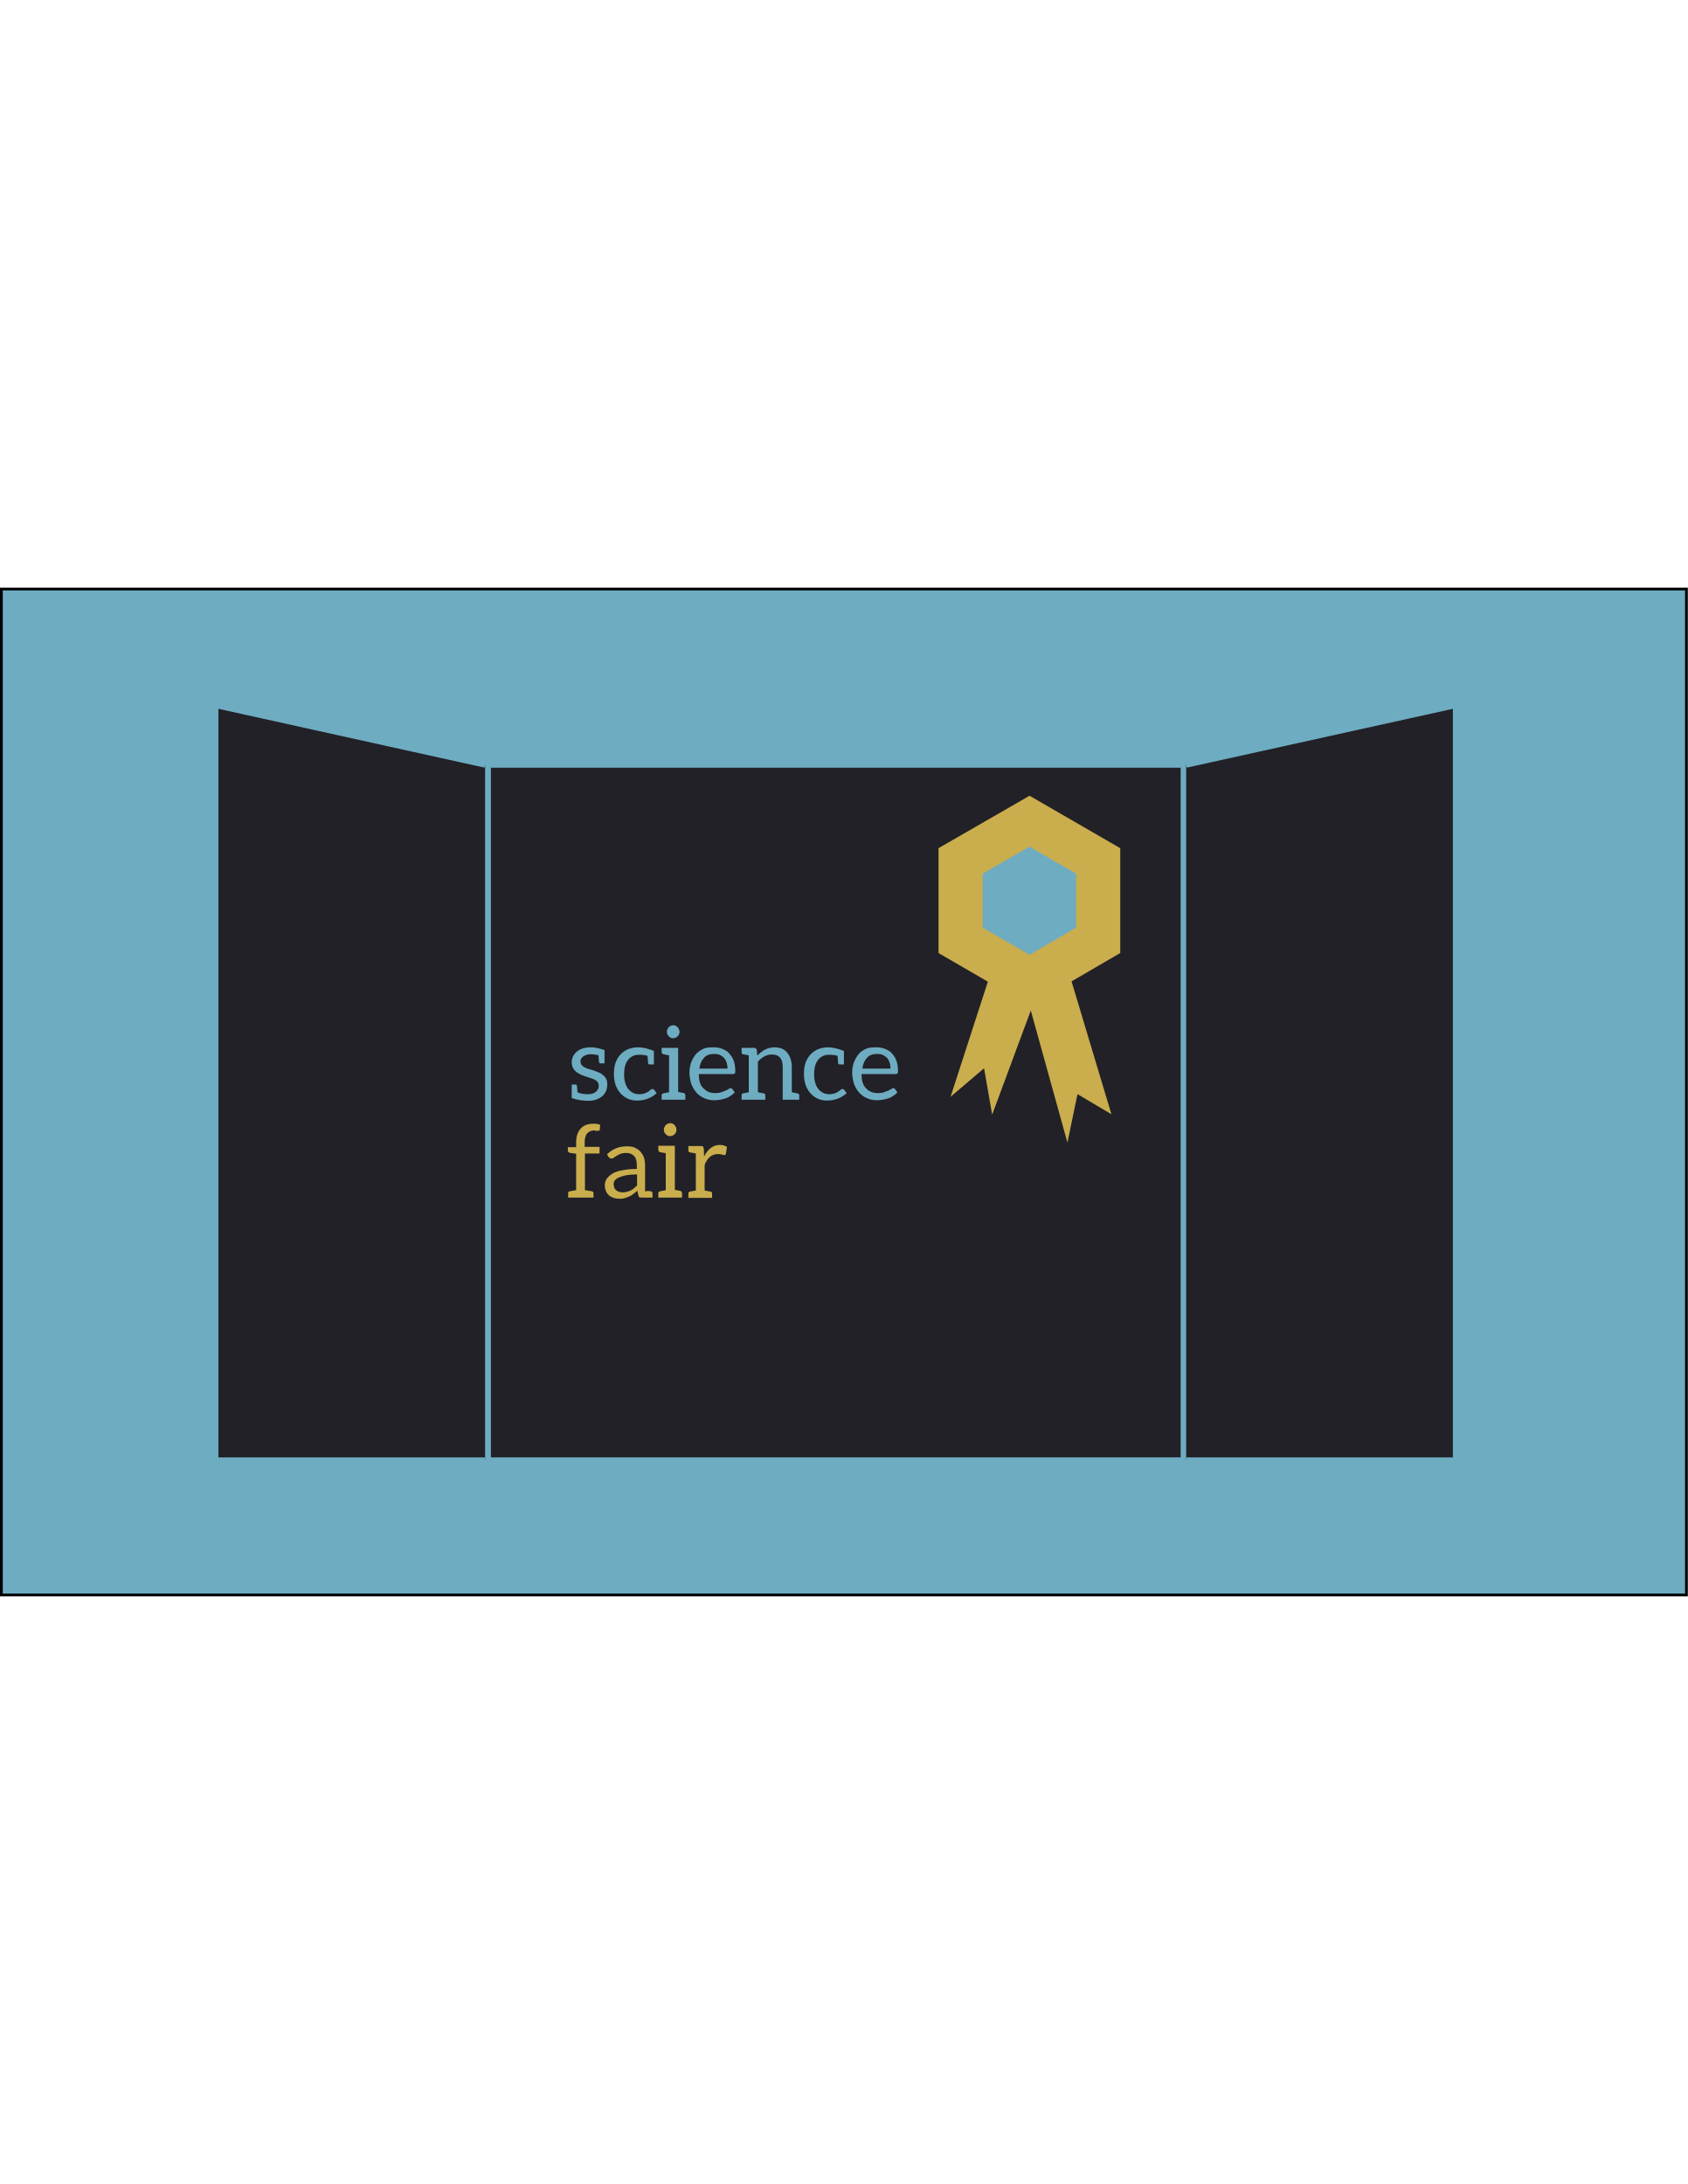
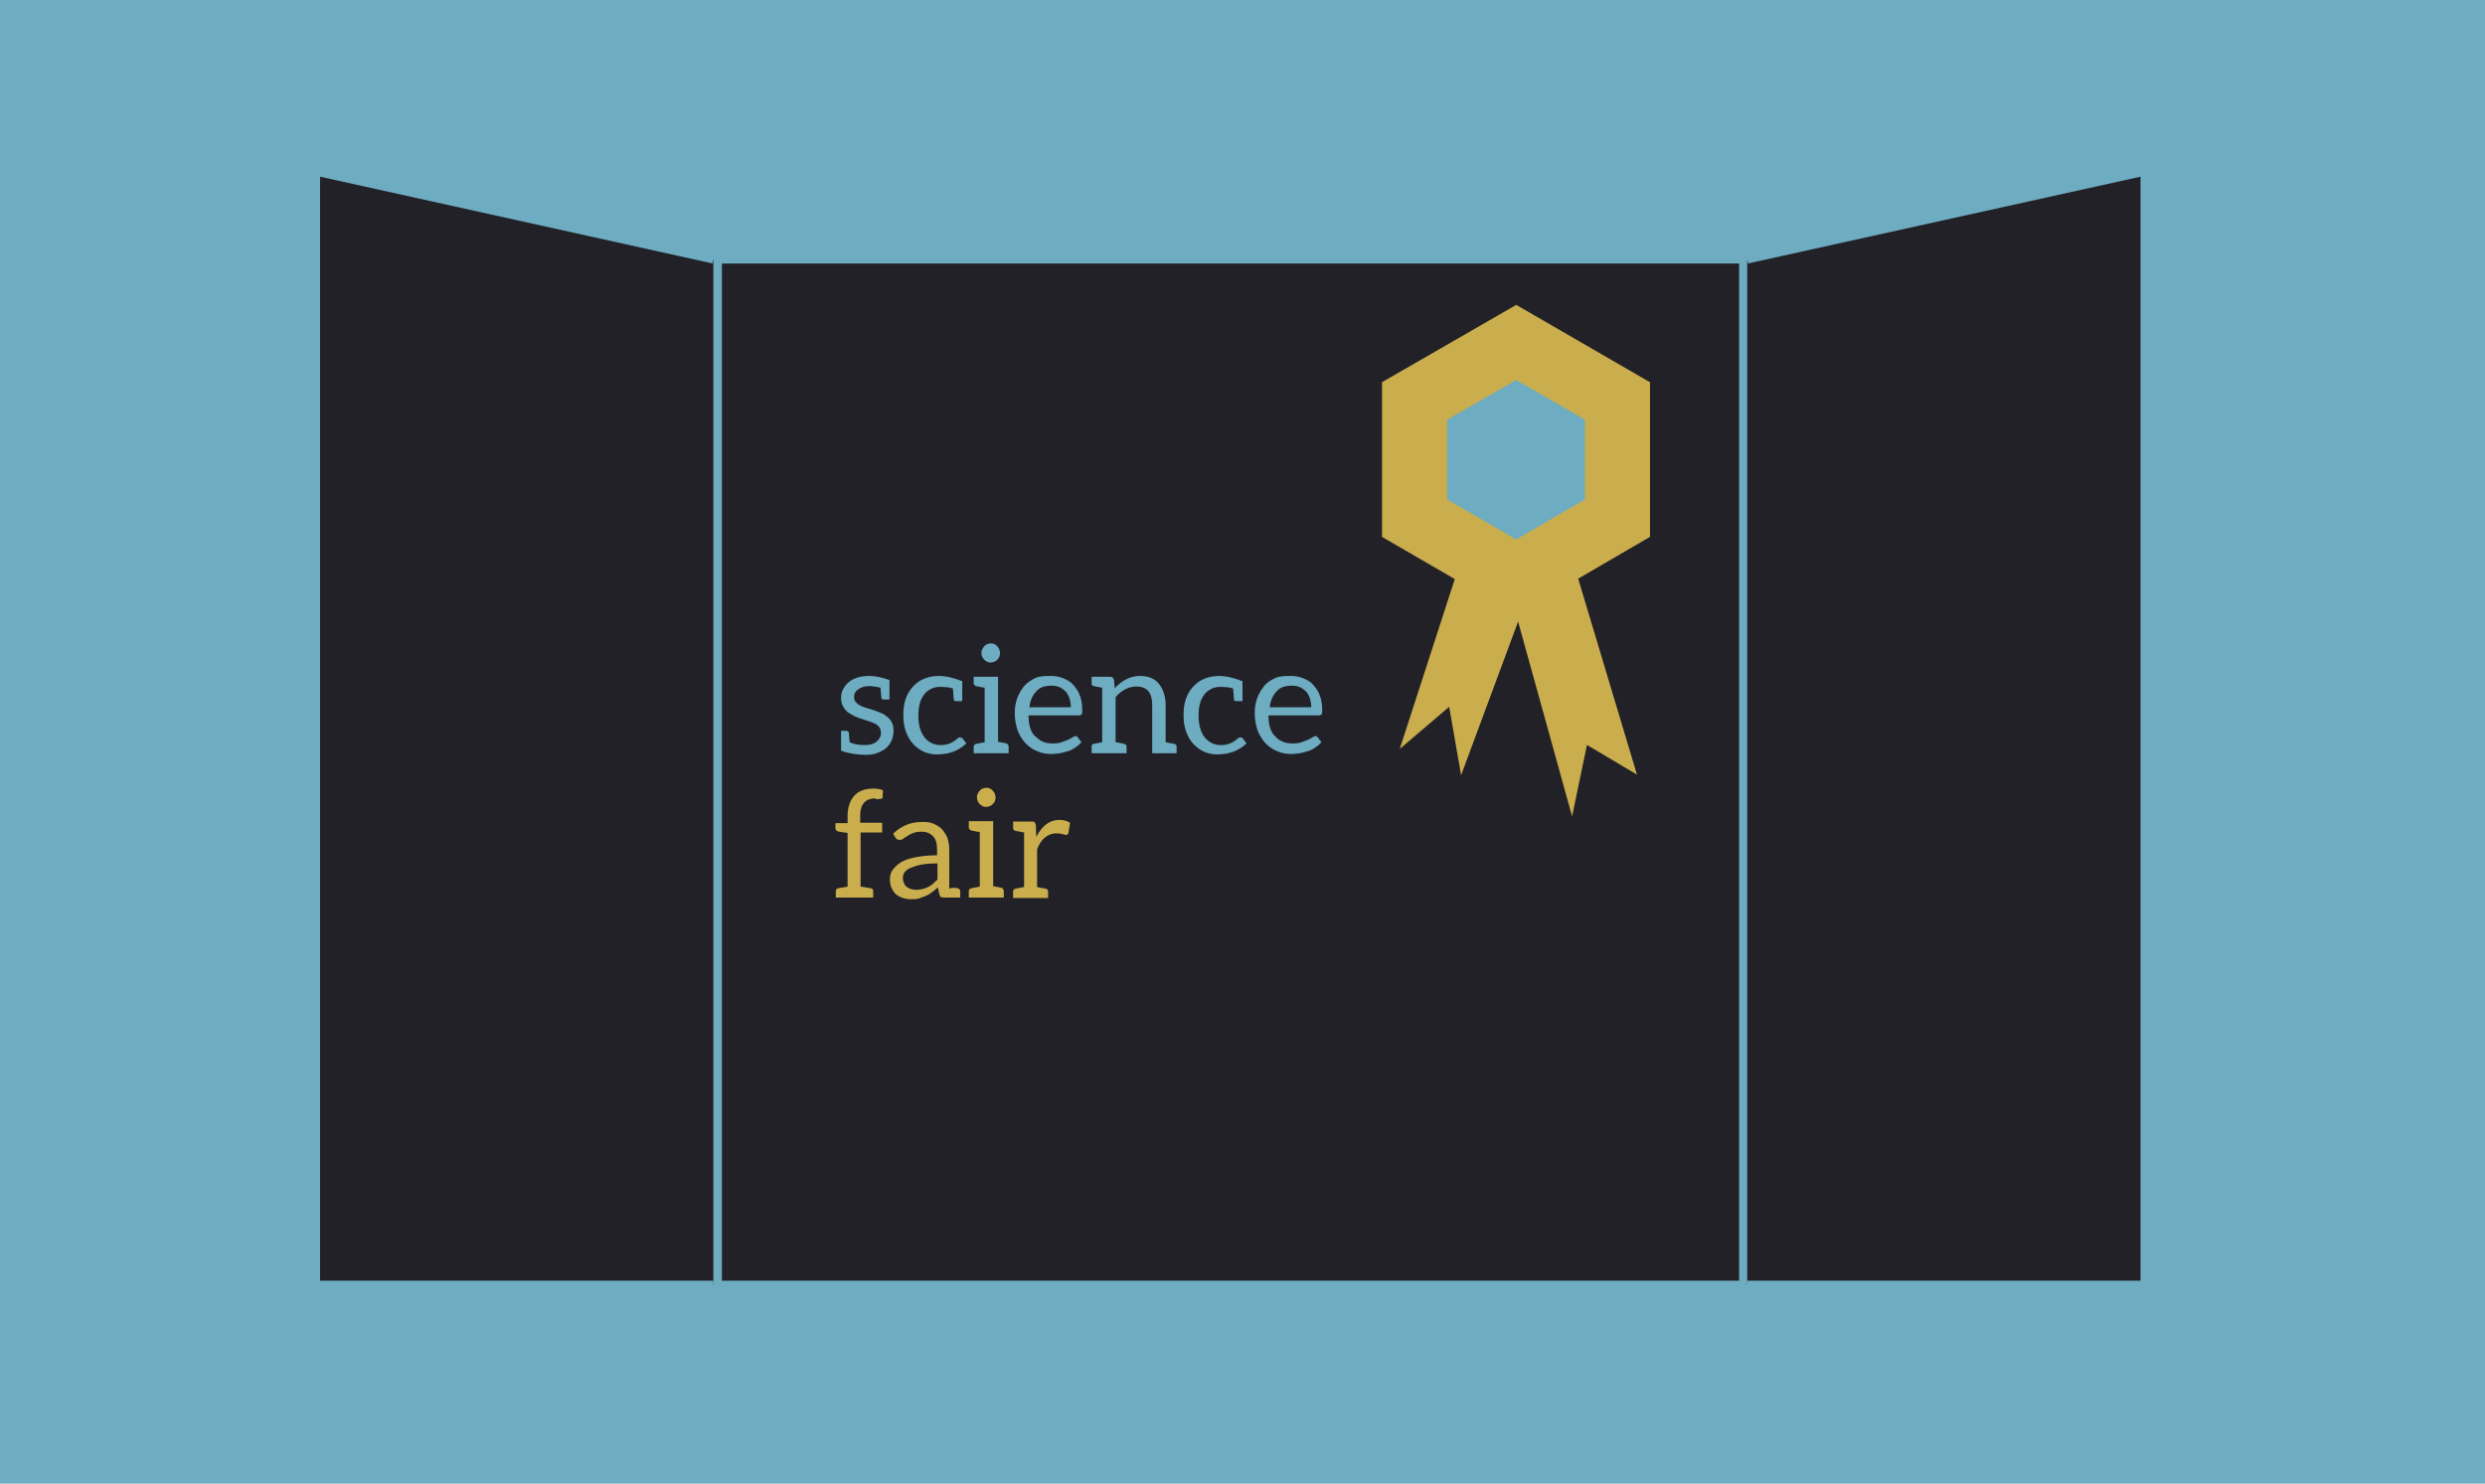
- <svg xmlns="http://www.w3.org/2000/svg" version="1.1" id="Layer_1" x="0px" y="0px" viewBox="0 0 612 792" enable-background="new 0 0 612 792" xml:space="preserve">
+ <svg xmlns="http://www.w3.org/2000/svg" version="1.1" id="Layer_1" x="0px" y="0px" viewBox="0.5 213.6 611 364.8" enable-background="new 0.5 213.6 611 364.8" xml:space="preserve">
  <g id="bg">
-     <rect x="0.5" y="213.6" fill="#6EACC1" stroke="#000000" stroke-miterlimit="10" width="611" height="364.8" />
+     <rect x="0.5" y="213.6" fill="#6EACC1" width="611" height="364.8" />
  </g>
  <g id="board">
    <g>
      <g>
        <rect x="177" y="277.4" fill="#212127" stroke="#6EACC1" stroke-width="2" stroke-miterlimit="10" width="252.1" height="252.1" />
        <polyline fill="#212127" stroke="#6EACC1" stroke-width="2" stroke-miterlimit="10" points="175.9,529.5 78.2,529.5 78.2,255.8      175.9,277.4    " />
        <polyline fill="#212127" stroke="#6EACC1" stroke-width="2" stroke-miterlimit="10" points="430.1,529.5 527.8,529.5      527.8,255.8 430.1,277.4    " />
      </g>
    </g>
  </g>
  <g id="rosette">
    <g id="ribbons">
	</g>
    <g>
      <polygon fill="#CAAD4D" stroke="#CAAD4D" stroke-width="2" stroke-miterlimit="10" points="361.7,348.4 346.7,394.7 357.5,385.5     360.1,400.4 373.9,363.2 386.9,410.1 390,395.2 401.3,401.9 386.3,351.9   " />
      <polygon fill="#6EACC1" stroke="#CAAD4D" stroke-width="16" stroke-miterlimit="10" points="348.3,312.2 373.3,297.8 398.2,312.2     398.2,341 373.3,355.5 348.3,341   " />
    </g>
  </g>
  <g id="text">
    <g>
      <g enable-background="new    ">
        <path fill="#6EACC1" d="M214.3,379.8c1.3,0,2.9,0.3,4.9,1v1.3v3.5h-1.4c-0.4,0-0.6-0.1-0.6-0.5c0-0.1-0.1-0.9-0.2-2.4     c-1.1-0.3-2.1-0.4-2.9-0.4h0c-1,0-1.9,0.3-2.6,0.8c-0.7,0.5-1,1.1-1,1.7c0,0.6,0.1,1.1,0.4,1.4c0.5,0.6,1.2,1,2.1,1.3     c0.9,0.3,1.7,0.5,2.3,0.7l1.8,0.7c0.6,0.2,1.1,0.6,1.6,1c1,0.8,1.5,1.9,1.5,3.3c0,1.8-0.6,3.2-1.8,4.3c-1.3,1.1-3,1.7-5,1.7     s-4.1-0.3-6.1-1v-4.9h1.3c0.3,0,0.5,0.1,0.6,0.4c0,0.1,0.1,0.9,0.2,2.4c1,0.5,2.3,0.7,3.8,0.7c1.2,0,2.2-0.3,2.9-0.9     c0.6-0.6,1-1.2,1-1.9c0-0.7-0.1-1.2-0.4-1.6s-0.7-0.7-1.1-0.9s-1-0.4-1.6-0.6c-1.6-0.5-2.8-0.9-3.4-1.2s-1.2-0.7-1.7-1     c-1-0.9-1.6-2-1.6-3.5c0-1.5,0.6-2.7,1.8-3.8C210.4,380.3,212.1,379.8,214.3,379.8L214.3,379.8z" />
        <path fill="#6EACC1" d="M230.9,399.1c-2.4,0-4.3-0.9-5.9-2.6c-1.6-1.8-2.4-4.1-2.4-7.1c0-2.9,0.7-5.1,2.3-6.9     c1.6-1.8,3.8-2.7,6.6-2.7c1.4,0,3.3,0.4,5.6,1.3v4.9h-1.5c-0.4,0-0.6-0.1-0.6-0.5c0-0.1-0.1-0.6-0.1-1.4     c-0.1-0.8-0.1-1.2-0.1-1.2c-0.6-0.2-1-0.3-1.3-0.3c-0.7-0.1-1.4-0.1-2.1-0.1c-0.7,0-1.4,0.2-2,0.5s-1.3,0.8-1.7,1.4     c-1,1.3-1.4,3-1.4,5.2c0,2.2,0.5,4,1.5,5.3c1,1.2,2.3,1.9,4,1.9c1.6,0,2.9-0.5,4.1-1.6c0.2-0.2,0.5-0.3,0.7-0.3s0.4,0.1,0.6,0.3     l0.9,1.2C236.3,398.1,234,399.1,230.9,399.1z" />
        <path fill="#6EACC1" d="M248.5,397.2v1.6h-8.6v-1.6c0-0.3,0.2-0.6,0.6-0.7s2.1-0.4,2.1-0.4v-13.4c0,0-1.8-0.3-2.1-0.4     c-0.3-0.1-0.6-0.4-0.6-0.7v-1.6h6v16c0,0,1.8,0.3,2.1,0.4S248.5,396.9,248.5,397.2z M242,375.1c-0.1-0.3-0.2-0.6-0.2-0.9     s0-0.6,0.2-0.9c0.1-0.3,0.3-0.6,0.5-0.8s0.4-0.4,0.7-0.5c0.3-0.1,0.6-0.2,0.9-0.2c0.3,0,0.6,0,0.9,0.2c0.3,0.1,0.5,0.3,0.7,0.5     s0.4,0.5,0.5,0.8c0.1,0.3,0.2,0.6,0.2,0.9s-0.1,0.6-0.2,0.9c-0.1,0.3-0.3,0.5-0.5,0.7c-0.2,0.2-0.4,0.4-0.7,0.5     c-0.3,0.1-0.6,0.2-0.9,0.2c-0.3,0-0.6,0-0.9-0.2c-0.3-0.1-0.5-0.3-0.7-0.5C242.3,375.6,242.2,375.4,242,375.1z" />
        <path fill="#6EACC1" d="M258.9,379.8c1.1,0,2.1,0.2,3.1,0.6c1,0.4,1.8,0.9,2.4,1.6s1.3,1.6,1.6,2.6c0.4,1,0.6,2.2,0.6,3.6     c0,0.5,0,0.9-0.1,1c-0.1,0.1-0.4,0.3-0.7,0.3h-12.4c0,1.2,0.1,2.2,0.4,3.1s0.7,1.6,1.3,2.1s1.1,1,1.9,1.3     c0.7,0.3,1.5,0.4,2.4,0.4c0.8,0,1.6-0.1,2.1-0.3c0.6-0.2,1.1-0.4,1.6-0.6s0.8-0.4,1.1-0.6s0.5-0.3,0.7-0.3c0.3,0,0.5,0.1,0.6,0.3     l0.9,1.2c-0.4,0.5-0.9,0.9-1.5,1.3c-0.6,0.4-1.1,0.7-1.8,0.9c-0.7,0.2-1.3,0.4-2,0.5c-0.7,0.1-1.4,0.2-2,0.2     c-1.3,0-2.5-0.2-3.6-0.7c-1.1-0.4-2-1.1-2.9-2c-0.8-0.9-1.4-1.9-1.9-3.1c-0.4-1.3-0.7-2.7-0.7-4.3c0-1.3,0.2-2.5,0.6-3.6     c0.4-1.1,1-2.1,1.7-3c0.7-0.8,1.7-1.5,2.8-2S257.6,379.8,258.9,379.8L258.9,379.8z M259,382.2c-1.6,0-2.9,0.4-3.7,1.4     c-0.9,0.9-1.5,2.2-1.7,3.9h10.2c0-0.7-0.1-1.4-0.3-2.1c-0.2-0.6-0.5-1.2-0.9-1.7c-0.4-0.4-0.9-0.8-1.5-1.1S259.7,382.2,259,382.2     L259,382.2z" />
        <path fill="#6EACC1" d="M274.6,382.8c1.9-2,3.9-3,6.2-3c2,0,3.6,0.6,4.7,2c1,1.3,1.6,3,1.6,5.1v9.2c1.2,0.2,1.9,0.4,2.1,0.4     c0.4,0.1,0.6,0.3,0.6,0.7v1.6h-6v-11.9c0-3-1.3-4.5-3.9-4.5c-1.9,0-3.6,0.9-5.1,2.6v11.1c0.1,0,0.8,0.1,2.1,0.4     c0.4,0.1,0.6,0.3,0.6,0.7v1.6h-8.6v-1.6c0-0.4,0.1-0.6,0.5-0.7l2.1-0.4v-13.4c-1.2-0.2-1.9-0.4-2.1-0.4c-0.4-0.1-0.5-0.3-0.5-0.7     v-1.6h2.7h1.9c0.4,0,0.7,0.2,0.9,0.7L274.6,382.8L274.6,382.8z" />
        <path fill="#6EACC1" d="M299.8,399.1c-2.4,0-4.3-0.9-5.9-2.6c-1.6-1.8-2.4-4.1-2.4-7.1c0-2.9,0.7-5.1,2.3-6.9     c1.6-1.8,3.8-2.7,6.6-2.7c1.4,0,3.3,0.4,5.6,1.3v4.9h-1.5c-0.4,0-0.6-0.1-0.6-0.5c0-0.1-0.1-0.6-0.1-1.4     c-0.1-0.8-0.1-1.2-0.1-1.2c-0.6-0.2-1-0.3-1.3-0.3c-0.7-0.1-1.4-0.1-2.1-0.1s-1.4,0.2-2,0.5s-1.3,0.8-1.7,1.4     c-1,1.3-1.4,3-1.4,5.2c0,2.2,0.5,4,1.5,5.3c1,1.2,2.3,1.9,4,1.9c1.6,0,2.9-0.5,4.1-1.6c0.2-0.2,0.5-0.3,0.7-0.3s0.4,0.1,0.6,0.3     l0.9,1.2C305.2,398.1,302.8,399.1,299.8,399.1z" />
        <path fill="#6EACC1" d="M317.9,379.8c1.1,0,2.1,0.2,3.1,0.6c1,0.4,1.8,0.9,2.4,1.6s1.3,1.6,1.6,2.6c0.4,1,0.6,2.2,0.6,3.6     c0,0.5,0,0.9-0.1,1c-0.1,0.1-0.4,0.3-0.7,0.3h-12.4c0,1.2,0.1,2.2,0.4,3.1c0.3,0.9,0.7,1.6,1.3,2.1c0.5,0.6,1.1,1,1.9,1.3     c0.7,0.3,1.5,0.4,2.4,0.4c0.8,0,1.6-0.1,2.1-0.3c0.6-0.2,1.1-0.4,1.6-0.6s0.8-0.4,1.1-0.6c0.3-0.2,0.5-0.3,0.7-0.3     c0.3,0,0.5,0.1,0.6,0.3l0.9,1.2c-0.4,0.5-0.9,0.9-1.5,1.3c-0.6,0.4-1.1,0.7-1.8,0.9c-0.7,0.2-1.3,0.4-2,0.5s-1.4,0.2-2,0.2     c-1.3,0-2.5-0.2-3.6-0.7c-1.1-0.4-2-1.1-2.9-2c-0.8-0.9-1.4-1.9-1.9-3.1c-0.4-1.3-0.7-2.7-0.7-4.3c0-1.3,0.2-2.5,0.6-3.6     c0.4-1.1,1-2.1,1.7-3s1.7-1.5,2.8-2S316.7,379.8,317.9,379.8L317.9,379.8z M318.1,382.2c-1.6,0-2.9,0.4-3.7,1.4     c-0.9,0.9-1.5,2.2-1.7,3.9h10.2c0-0.7-0.1-1.4-0.3-2.1c-0.2-0.6-0.5-1.2-0.9-1.7c-0.4-0.4-0.9-0.8-1.5-1.1     S318.8,382.2,318.1,382.2L318.1,382.2z" />
      </g>
    </g>
    <g>
      <g enable-background="new    ">
        <path fill="#CAAD4D" d="M215.8,409.9c-2.5,0-3.8,1.4-3.8,4.3v1.7h5.4v2.4h-5.3v13.3c1.5,0.2,2.3,0.4,2.5,0.4     c0.4,0.1,0.6,0.3,0.6,0.7v1.6h-9.2v-1.6c0-0.4,0.2-0.6,0.6-0.7l2.3-0.4v-13.2l-2.1-0.3c-0.6-0.1-0.9-0.4-0.9-0.9V416h3v-1.8     c0-2.1,0.6-3.8,1.7-5c1.1-1.2,2.7-1.7,4.7-1.7c0.8,0,1.6,0.1,2.3,0.4l-0.1,1.7c0,0.2-0.1,0.4-0.3,0.4s-0.5,0.1-0.9,0.1H215.8     L215.8,409.9z" />
        <path fill="#CAAD4D" d="M236,432c0.3,0.1,0.6,0.4,0.6,0.7v1.6h-2.4h-0.3h-1.2c-0.3,0-0.6-0.1-0.8-0.1c-0.2-0.1-0.3-0.3-0.4-0.6     l-0.4-1.8c-0.5,0.4-1,0.9-1.5,1.2c-0.4,0.4-1,0.7-1.5,0.9c-0.5,0.2-1,0.4-1.6,0.6s-1.3,0.2-2,0.2c-0.7,0-1.4-0.1-2-0.3     c-0.6-0.2-1.2-0.5-1.7-0.9c-0.4-0.4-0.8-0.9-1.1-1.6s-0.4-1.4-0.4-2.2c0-0.7,0.2-1.5,0.6-2.1s1.1-1.3,2-1.9s2.1-1,3.6-1.3     s3.3-0.5,5.4-0.5v-1.4c0-1.5-0.3-2.6-1-3.3s-1.6-1.1-2.8-1.1c-0.8,0-1.5,0.1-2,0.3c-0.6,0.2-1,0.4-1.4,0.7     c-0.4,0.3-0.8,0.4-1.1,0.7s-0.6,0.3-0.9,0.3c-0.2,0-0.4,0-0.6-0.1c-0.1-0.1-0.3-0.3-0.4-0.4l-0.6-1c1-1,2.1-1.7,3.3-2.2     s2.5-0.7,4-0.7c1,0,2,0.1,2.8,0.5c0.8,0.4,1.5,0.8,2,1.4s1,1.3,1.3,2.2c0.3,0.9,0.4,1.9,0.4,2.9v9.4     C234.7,431.7,235.8,432,236,432L236,432z M230.9,425.9c-1.5,0-2.8,0.1-3.9,0.3c-1,0.2-1.9,0.5-2.6,0.8c-0.7,0.3-1.2,0.7-1.5,1.1     c-0.3,0.4-0.4,0.9-0.4,1.4s0.1,0.9,0.3,1.3c0.1,0.4,0.4,0.7,0.7,0.9c0.3,0.2,0.6,0.4,1,0.5s0.8,0.2,1.2,0.2     c0.6,0,1.1-0.1,1.6-0.2c0.5-0.1,0.9-0.3,1.4-0.5c0.4-0.2,0.9-0.5,1.2-0.8s0.7-0.7,1.1-1V425.9z" />
        <path fill="#CAAD4D" d="M247.3,432.7v1.6h-8.6v-1.6c0-0.3,0.2-0.6,0.6-0.7s2.1-0.4,2.1-0.4v-13.4c0,0-1.8-0.3-2.1-0.4     s-0.6-0.4-0.6-0.7v-1.6h6v16c0,0,1.8,0.3,2.1,0.4S247.3,432.4,247.3,432.7z M240.9,410.6c-0.1-0.3-0.2-0.6-0.2-0.9     c0-0.3,0-0.6,0.2-0.9c0.1-0.3,0.3-0.6,0.5-0.8c0.2-0.2,0.4-0.4,0.7-0.5c0.3-0.1,0.6-0.2,0.9-0.2c0.3,0,0.6,0,0.9,0.2     c0.3,0.1,0.5,0.3,0.7,0.5c0.2,0.2,0.4,0.5,0.5,0.8c0.1,0.3,0.2,0.6,0.2,0.9c0,0.3-0.1,0.6-0.2,0.9c-0.1,0.3-0.3,0.5-0.5,0.7     c-0.2,0.2-0.4,0.4-0.7,0.5c-0.3,0.1-0.6,0.2-0.9,0.2c-0.3,0-0.6,0-0.9-0.2c-0.3-0.1-0.5-0.3-0.7-0.5     C241.2,411.1,241,410.9,240.9,410.6z" />
        <path fill="#CAAD4D" d="M255.3,419.4c1.4-2.8,3.3-4.2,5.7-4.2c1,0,1.8,0.2,2.6,0.7l-0.4,2.5c-0.1,0.3-0.3,0.5-0.5,0.5     s-0.5-0.1-0.9-0.2c-0.4-0.1-0.9-0.2-1.5-0.2c-2.1,0-3.8,1.3-4.8,3.9v9.3c0.3,0.1,1,0.2,2.1,0.4c0.4,0.1,0.6,0.3,0.6,0.7v1.6h-8.6     v-1.6c0-0.4,0.2-0.6,0.6-0.7l2.1-0.4v-13.4c-1.2-0.2-1.9-0.4-2.1-0.4c-0.4-0.1-0.6-0.3-0.6-0.7v-1.6h2.7h1.9c0.4,0,0.6,0,0.7,0.2     c0.1,0.1,0.2,0.4,0.3,0.7L255.3,419.4L255.3,419.4z" />
      </g>
    </g>
    <g id="logo" display="none">
	</g>
  </g>
</svg>
